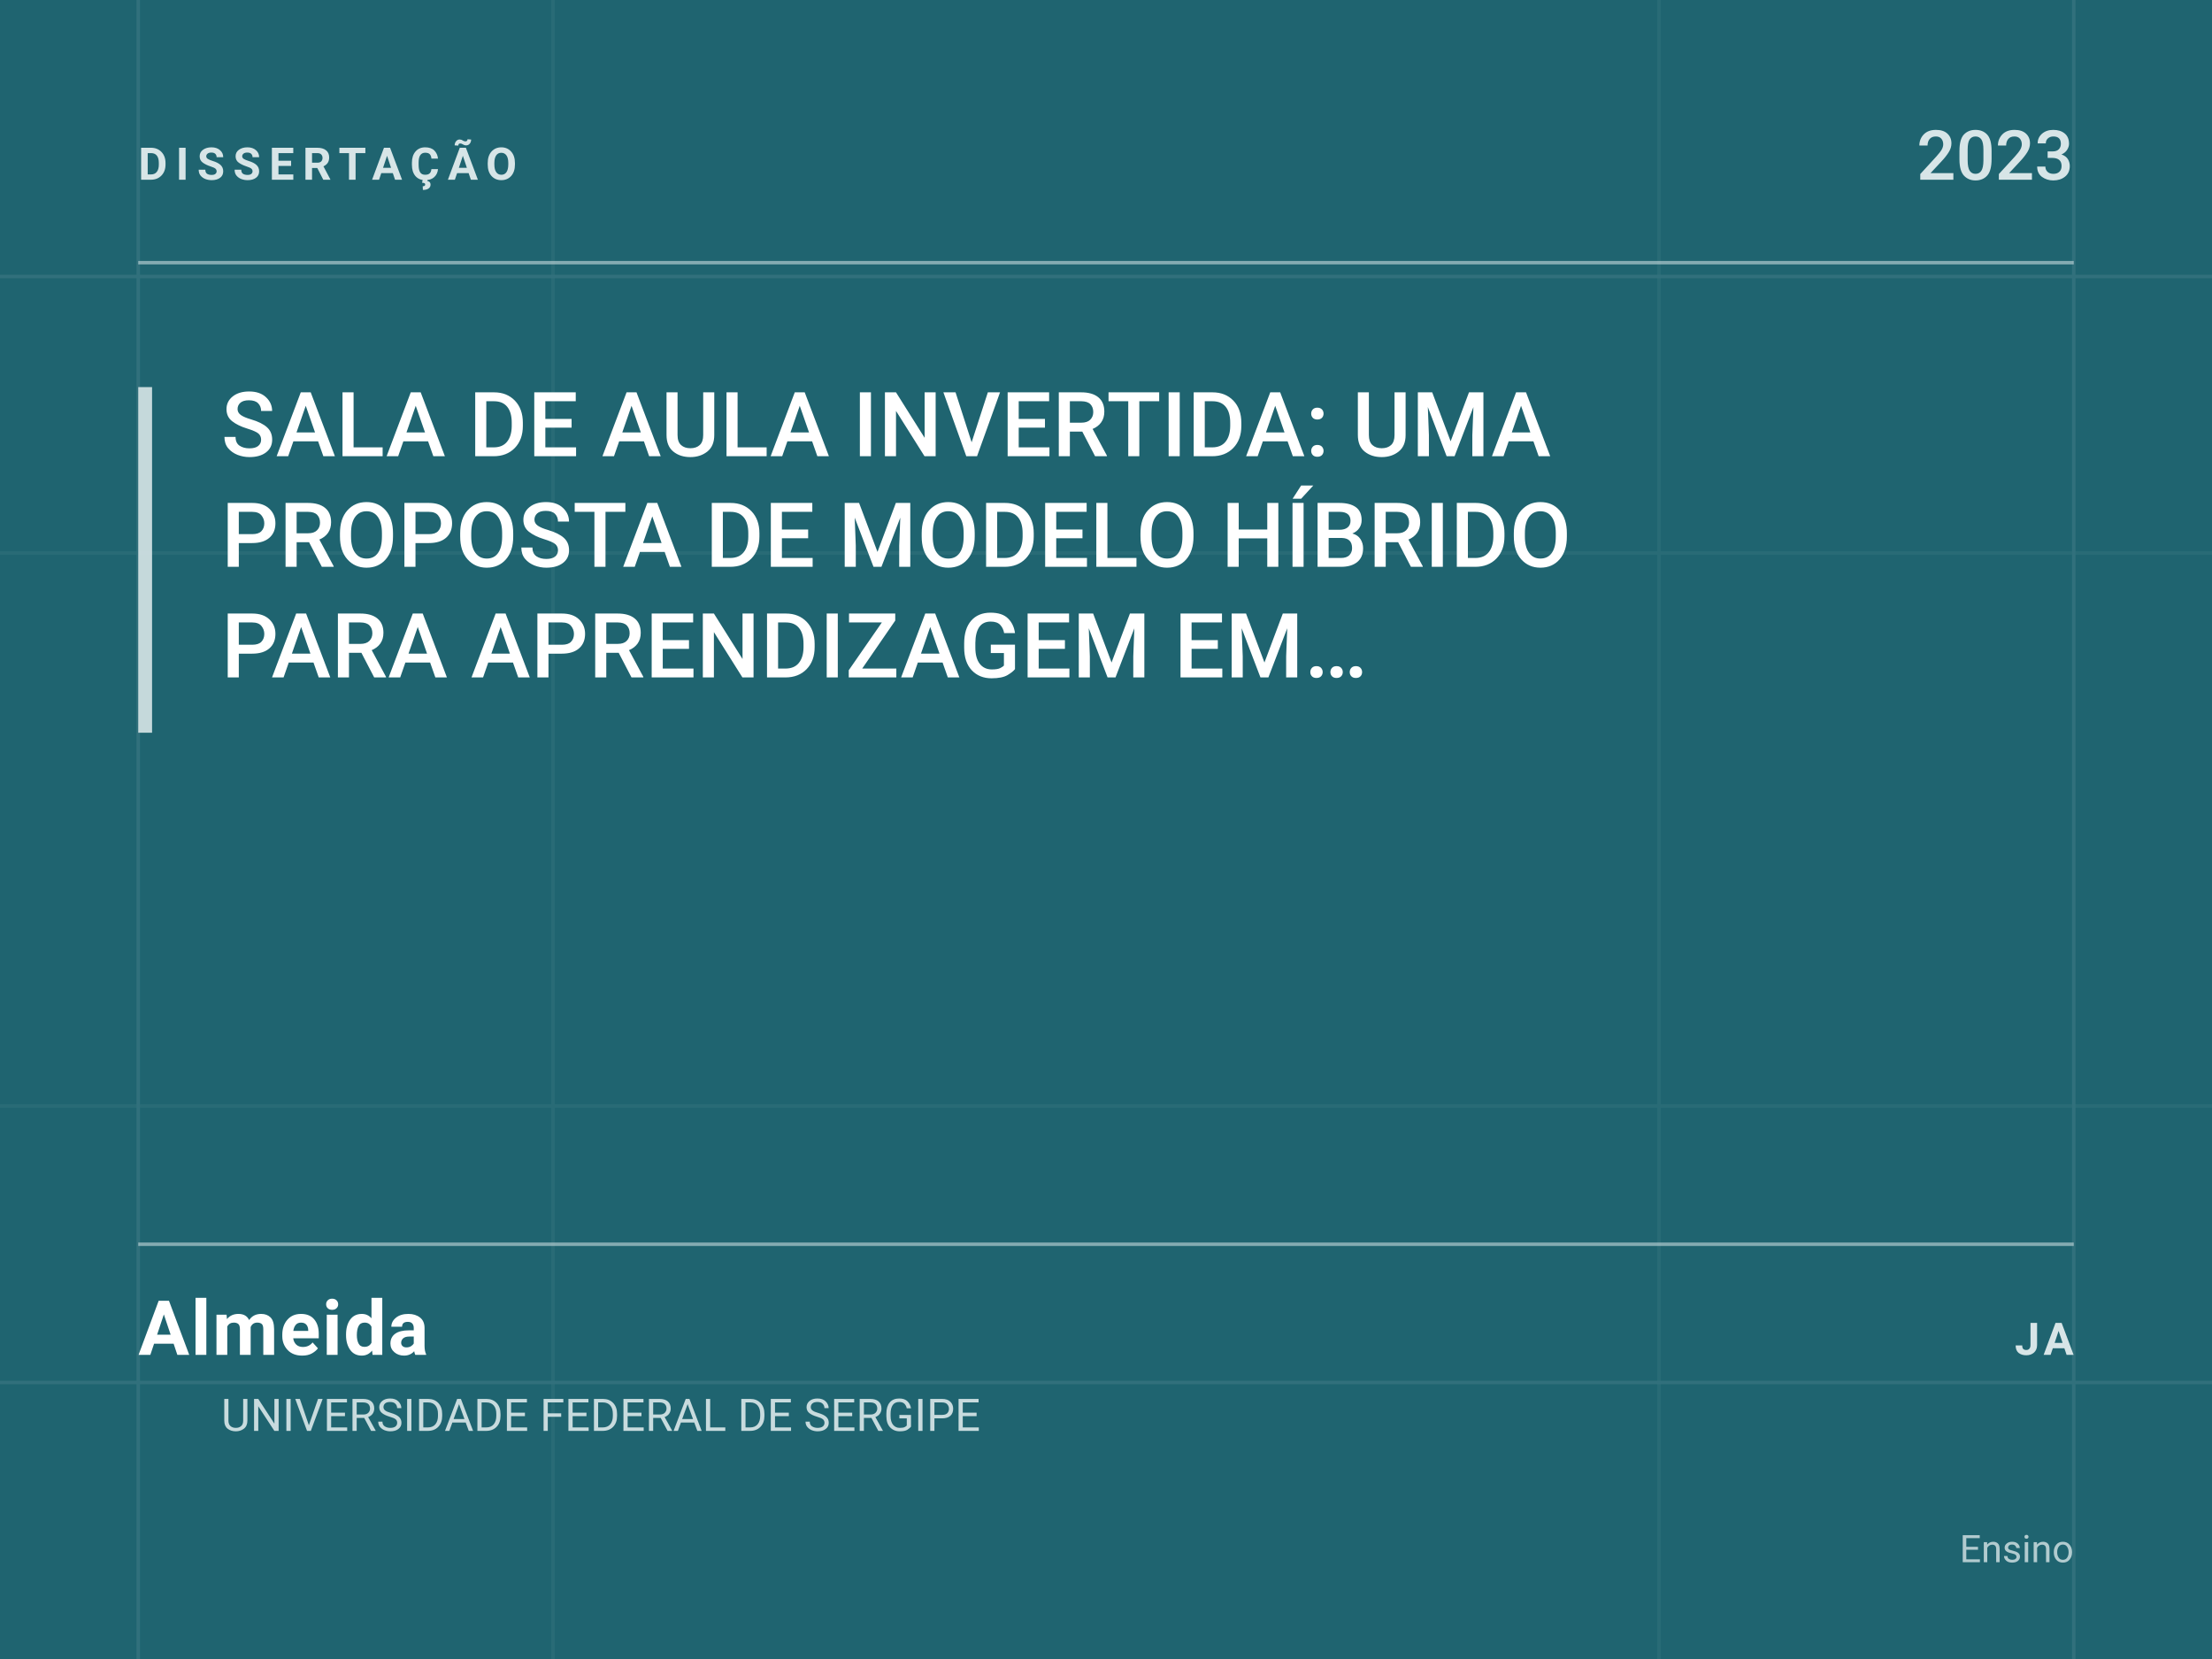
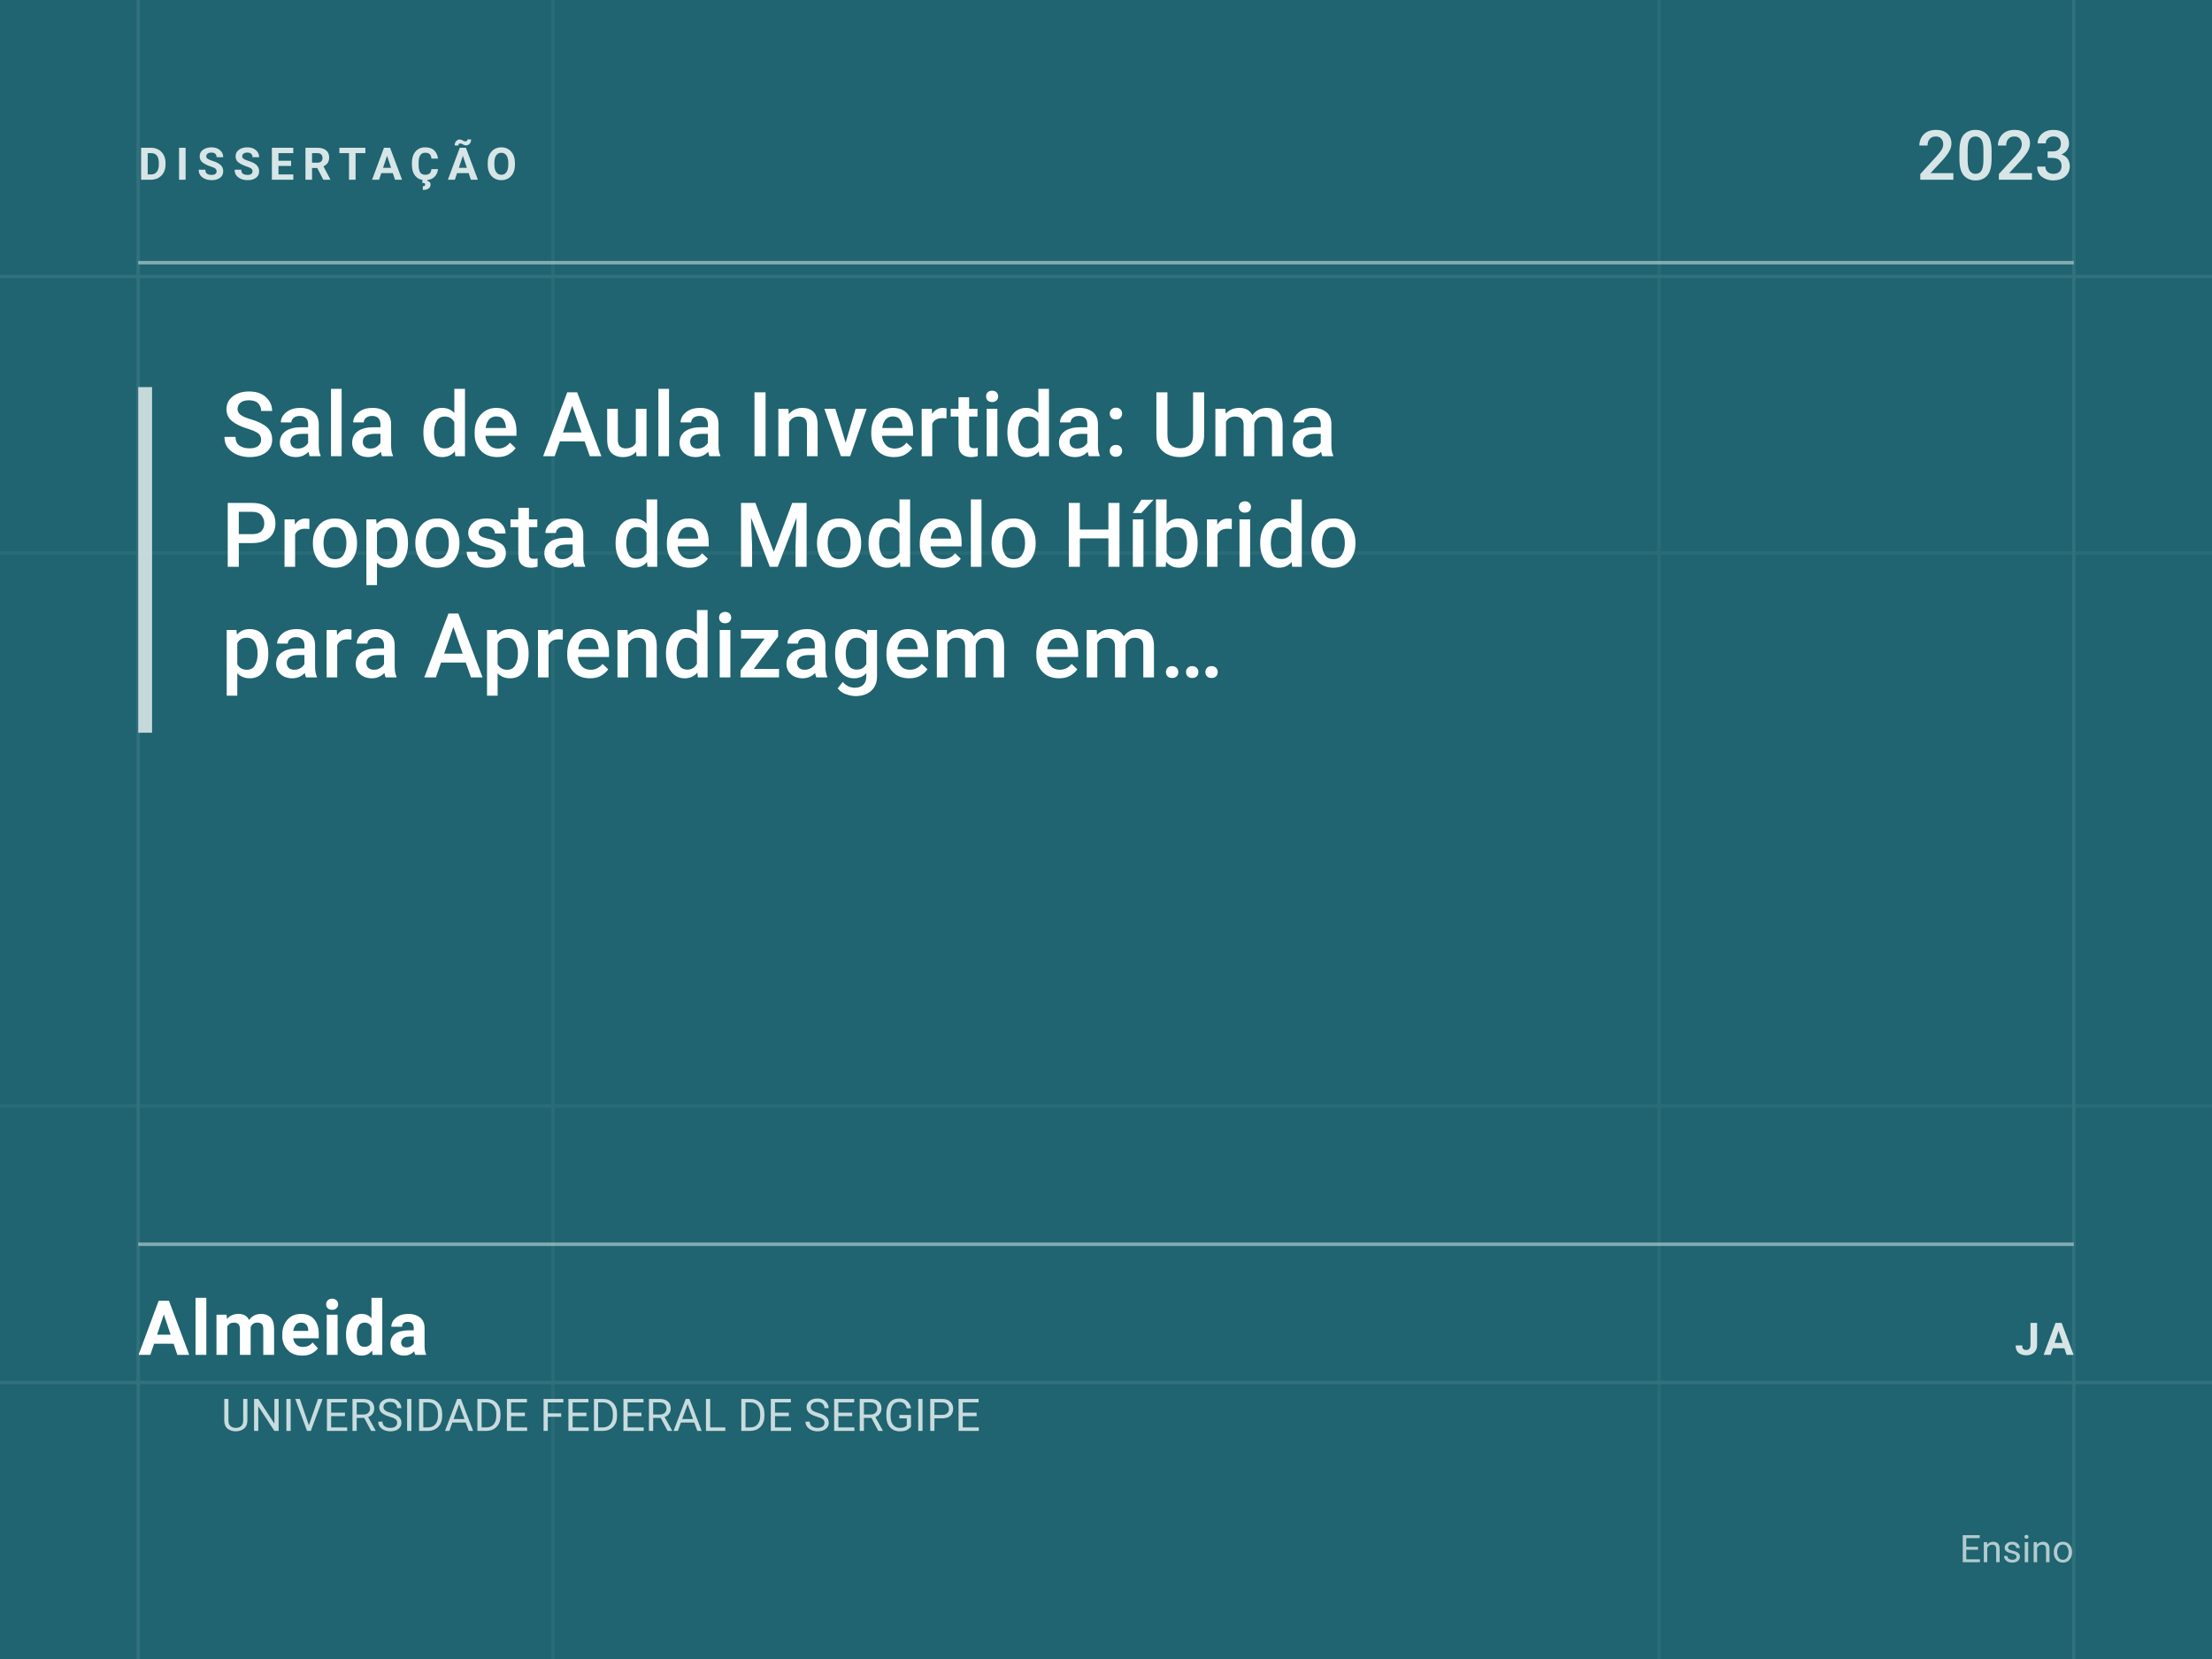
- <svg xmlns="http://www.w3.org/2000/svg" viewBox="0 0 640 480" width="640" height="480" role="img" aria-label="SALA DE AULA INVERTIDA: UMA PROPOSTA DE MODELO HÍBRIDO PARA APRENDIZAGEM EM ESTA">
+ <svg xmlns="http://www.w3.org/2000/svg" viewBox="0 0 640 480" width="640" height="480" role="img" aria-label="Sala de Aula Invertida: Uma Proposta de Modelo Híbrido para Aprendizagem em Esta">
  <rect width="640" height="480" fill="#1F6470" />
  <g opacity="0.10" stroke="#D7E5E7" stroke-width="1">
    <path d="M0 80H640M0 400H640M40 0V480M600 0V480" />
    <path d="M0 160H640M0 320H640M160 0V480M480 0V480" opacity="0.55" />
  </g>
  <text x="40" y="52" fill="#D7E5E7" font-family="Roboto, Arial, Helvetica, sans-serif" font-size="13" font-weight="700" letter-spacing="2.4">DISSERTAÇÃO</text>
  <text x="600" y="52" text-anchor="end" fill="#D7E5E7" font-family="Roboto, Arial, Helvetica, sans-serif" font-size="20" font-weight="500">2023</text>
  <line x1="40" y1="76" x2="600" y2="76" stroke="#D7E5E7" stroke-width="1" opacity="0.55" />
  <rect x="40" y="112" width="4" height="100" fill="#D7E5E7" opacity="0.9" />
  <text fill="#FFFFFF" font-family="Roboto, Arial, Helvetica, sans-serif" font-size="26" font-weight="500" letter-spacing="0.1">
-     <tspan x="64" y="132">SALA DE AULA INVERTIDA: UMA</tspan>
-     <tspan x="64" y="164">PROPOSTA DE MODELO HÍBRIDO</tspan>
-     <tspan x="64" y="196">PARA APRENDIZAGEM EM…</tspan>
+     <tspan x="64" y="132">Sala de Aula Invertida: Uma</tspan>
+     <tspan x="64" y="164">Proposta de Modelo Híbrido</tspan>
+     <tspan x="64" y="196">para Aprendizagem em…</tspan>
  </text>
  <line x1="40" y1="360" x2="600" y2="360" stroke="#D7E5E7" stroke-width="1" opacity="0.55" />
  <text x="40" y="392" fill="#FFFFFF" font-family="Roboto, Arial, Helvetica, sans-serif" font-size="22" font-weight="600" letter-spacing="0.4">Almeida</text>
  <text fill="#D7E5E7" font-family="Roboto, Arial, Helvetica, sans-serif" font-size="13" opacity="0.92">
    <tspan x="64" y="414">UNIVERSIDADE FEDERAL DE SERGIPE</tspan>
  </text>
  <text x="600" y="452" text-anchor="end" fill="#D7E5E7" font-family="Roboto, Arial, Helvetica, sans-serif" font-size="11" opacity="0.8">Ensino</text>
  <text x="600" y="392" text-anchor="end" fill="#D7E5E7" font-family="Roboto, Arial, Helvetica, sans-serif" font-size="13" font-weight="700" letter-spacing="1.2">JA</text>
</svg>
